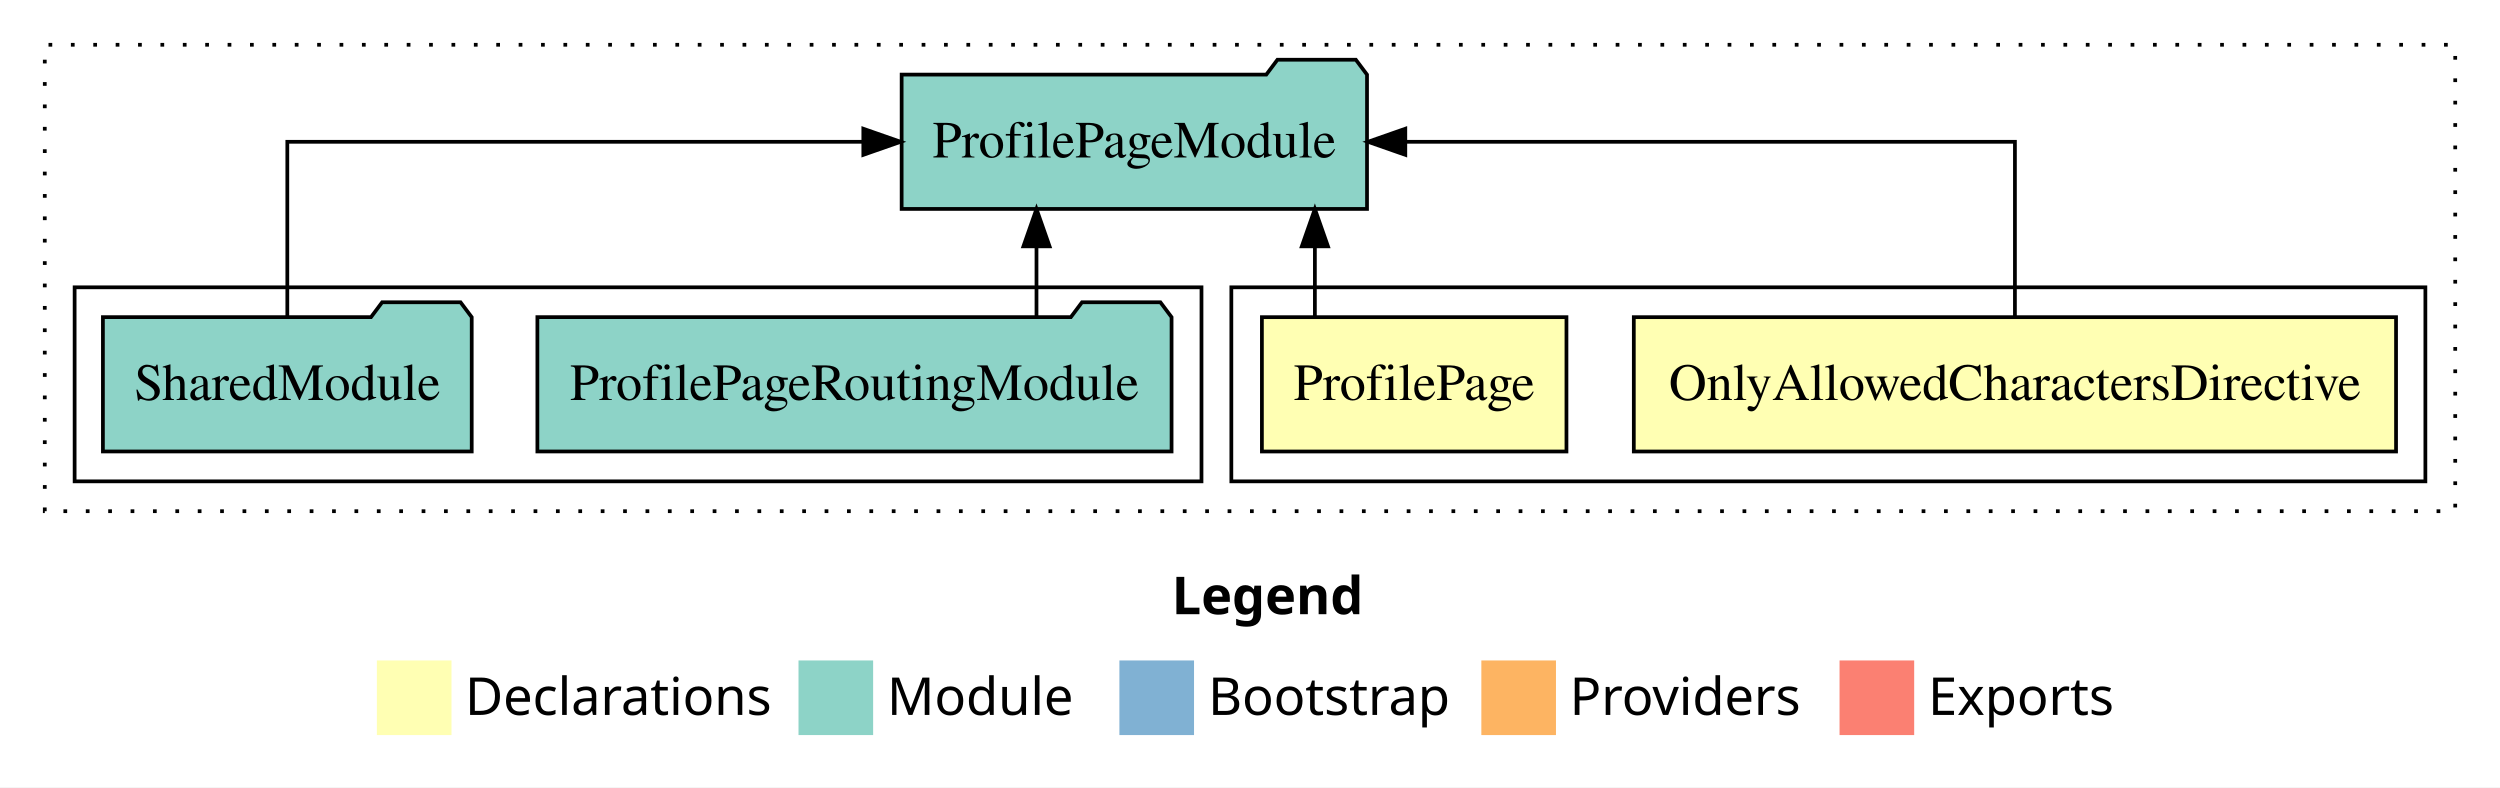
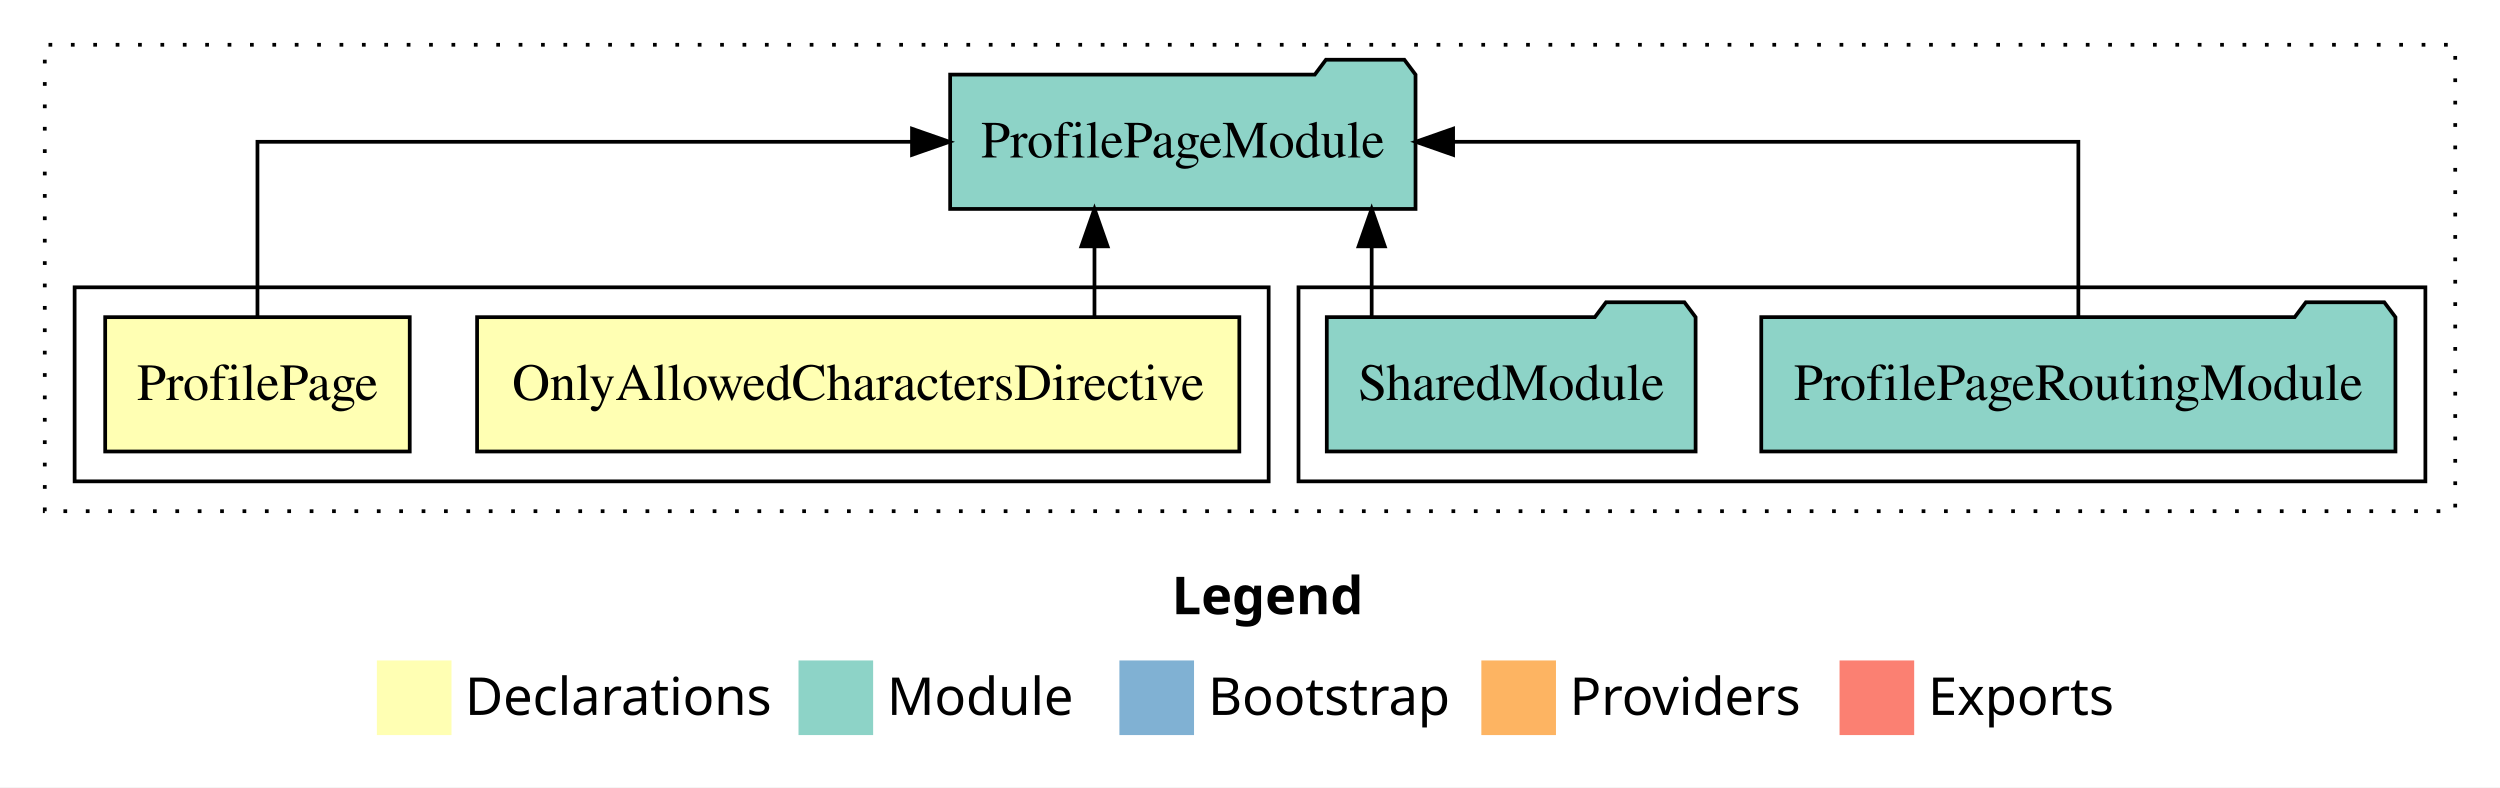
<svg xmlns="http://www.w3.org/2000/svg" width="670pt" height="211pt" viewBox="0.00 0.00 670.00 211.00">
  <g id="graph0" class="graph" transform="scale(1 1) rotate(0) translate(4 207)">
    <polygon fill="white" stroke="transparent" points="-4,4 -4,-207 666,-207 666,4 -4,4" />
    <text text-anchor="start" x="310.01" y="-42.4" font-family="Times-12" font-weight="bold" font-size="14.00">Legend</text>
    <polygon fill="#ffffb3" stroke="transparent" points="97,-10 97,-30 117,-30 117,-10 97,-10" />
    <text text-anchor="start" x="120.63" y="-15.4" font-family="Times-12" font-size="14.00">  Declarations</text>
    <polygon fill="#8dd3c7" stroke="transparent" points="210,-10 210,-30 230,-30 230,-10 210,-10" />
    <text text-anchor="start" x="233.73" y="-15.4" font-family="Times-12" font-size="14.00">  Module</text>
    <polygon fill="#80b1d3" stroke="transparent" points="296,-10 296,-30 316,-30 316,-10 296,-10" />
    <text text-anchor="start" x="319.78" y="-15.4" font-family="Times-12" font-size="14.00">  Bootstrap</text>
    <polygon fill="#fdb462" stroke="transparent" points="393,-10 393,-30 413,-30 413,-10 393,-10" />
    <text text-anchor="start" x="416.67" y="-15.4" font-family="Times-12" font-size="14.00">  Providers</text>
    <polygon fill="#fb8072" stroke="transparent" points="489,-10 489,-30 509,-30 509,-10 489,-10" />
    <text text-anchor="start" x="512.73" y="-15.4" font-family="Times-12" font-size="14.00">  Exports</text>
    <g id="clust1" class="cluster">
      <polygon fill="none" stroke="black" stroke-dasharray="1,5" points="8,-70 8,-195 654,-195 654,-70 8,-70" />
    </g>
+     <g id="clust5" class="cluster">
+       <polygon fill="none" stroke="black" points="344,-78 344,-130 646,-130 646,-78 344,-78" />
+     </g>
    <g id="clust2" class="cluster">
-       <polygon fill="none" stroke="black" points="326,-78 326,-130 646,-130 646,-78 326,-78" />
-     </g>
-     <g id="clust5" class="cluster">
-       <polygon fill="none" stroke="black" points="16,-78 16,-130 318,-130 318,-78 16,-78" />
+       <polygon fill="none" stroke="black" points="16,-78 16,-130 336,-130 336,-78 16,-78" />
    </g>
    <g id="node1" class="node">
-       <polygon fill="#ffffb3" stroke="black" points="638.14,-122 433.86,-122 433.86,-86 638.14,-86 638.14,-122" />
-       <text text-anchor="middle" x="536" y="-99.8" font-family="Times,serif" font-size="14.00">OnlyAllowedCharactersDirective</text>
+       <polygon fill="#ffffb3" stroke="black" points="328.14,-122 123.86,-122 123.86,-86 328.14,-86 328.14,-122" />
+       <text text-anchor="middle" x="226" y="-99.8" font-family="Times,serif" font-size="14.00">OnlyAllowedCharactersDirective</text>
    </g>
    <g id="node3" class="node">
-       <polygon fill="#8dd3c7" stroke="black" points="362.36,-187 359.36,-191 338.36,-191 335.36,-187 237.64,-187 237.64,-151 362.36,-151 362.36,-187" />
-       <text text-anchor="middle" x="300" y="-164.8" font-family="Times,serif" font-size="14.00">ProfilePageModule</text>
+       <polygon fill="#8dd3c7" stroke="black" points="375.36,-187 372.36,-191 351.36,-191 348.36,-187 250.64,-187 250.64,-151 375.36,-151 375.36,-187" />
+       <text text-anchor="middle" x="313" y="-164.8" font-family="Times,serif" font-size="14.00">ProfilePageModule</text>
    </g>
    <g id="edge1" class="edge">
-       <path fill="none" stroke="black" d="M536,-122.11C536,-141.34 536,-169 536,-169 536,-169 372.62,-169 372.62,-169" />
-       <polygon fill="black" stroke="black" points="372.62,-165.5 362.62,-169 372.62,-172.5 372.62,-165.5" />
+       <path fill="none" stroke="black" d="M289.32,-122.11C289.32,-122.11 289.32,-140.99 289.32,-140.99" />
+       <polygon fill="black" stroke="black" points="285.82,-140.99 289.32,-150.99 292.82,-140.99 285.82,-140.99" />
    </g>
    <g id="node2" class="node">
-       <polygon fill="#ffffb3" stroke="black" points="415.81,-122 334.19,-122 334.19,-86 415.81,-86 415.81,-122" />
-       <text text-anchor="middle" x="375" y="-99.8" font-family="Times,serif" font-size="14.00">ProfilePage</text>
+       <polygon fill="#ffffb3" stroke="black" points="105.81,-122 24.19,-122 24.19,-86 105.81,-86 105.81,-122" />
+       <text text-anchor="middle" x="65" y="-99.8" font-family="Times,serif" font-size="14.00">ProfilePage</text>
    </g>
    <g id="edge2" class="edge">
-       <path fill="none" stroke="black" d="M348.39,-122.11C348.39,-122.11 348.39,-140.99 348.39,-140.99" />
-       <polygon fill="black" stroke="black" points="344.89,-140.99 348.39,-150.99 351.89,-140.99 344.89,-140.99" />
+       <path fill="none" stroke="black" d="M65,-122.11C65,-141.34 65,-169 65,-169 65,-169 240.42,-169 240.42,-169" />
+       <polygon fill="black" stroke="black" points="240.42,-172.5 250.42,-169 240.42,-165.5 240.42,-172.5" />
    </g>
    <g id="node4" class="node">
-       <polygon fill="#8dd3c7" stroke="black" points="309.98,-122 306.98,-126 285.98,-126 282.98,-122 140.02,-122 140.02,-86 309.98,-86 309.98,-122" />
-       <text text-anchor="middle" x="225" y="-99.8" font-family="Times,serif" font-size="14.00">ProfilePageRoutingModule</text>
+       <polygon fill="#8dd3c7" stroke="black" points="637.98,-122 634.98,-126 613.98,-126 610.98,-122 468.02,-122 468.02,-86 637.98,-86 637.98,-122" />
+       <text text-anchor="middle" x="553" y="-99.8" font-family="Times,serif" font-size="14.00">ProfilePageRoutingModule</text>
    </g>
    <g id="edge3" class="edge">
-       <path fill="none" stroke="black" d="M273.78,-122.11C273.78,-122.11 273.78,-140.99 273.78,-140.99" />
-       <polygon fill="black" stroke="black" points="270.28,-140.99 273.78,-150.99 277.28,-140.99 270.28,-140.99" />
+       <path fill="none" stroke="black" d="M553,-122.11C553,-141.34 553,-169 553,-169 553,-169 385.43,-169 385.43,-169" />
+       <polygon fill="black" stroke="black" points="385.43,-165.5 375.43,-169 385.43,-172.5 385.43,-165.5" />
    </g>
    <g id="node5" class="node">
-       <polygon fill="#8dd3c7" stroke="black" points="122.42,-122 119.42,-126 98.42,-126 95.42,-122 23.58,-122 23.58,-86 122.42,-86 122.42,-122" />
-       <text text-anchor="middle" x="73" y="-99.8" font-family="Times,serif" font-size="14.00">SharedModule</text>
+       <polygon fill="#8dd3c7" stroke="black" points="450.42,-122 447.42,-126 426.42,-126 423.42,-122 351.58,-122 351.58,-86 450.42,-86 450.42,-122" />
+       <text text-anchor="middle" x="401" y="-99.8" font-family="Times,serif" font-size="14.00">SharedModule</text>
    </g>
    <g id="edge4" class="edge">
-       <path fill="none" stroke="black" d="M73,-122.11C73,-141.34 73,-169 73,-169 73,-169 227.37,-169 227.37,-169" />
-       <polygon fill="black" stroke="black" points="227.37,-172.5 237.37,-169 227.37,-165.5 227.37,-172.5" />
+       <path fill="none" stroke="black" d="M363.61,-122.11C363.61,-122.11 363.61,-140.99 363.61,-140.99" />
+       <polygon fill="black" stroke="black" points="360.11,-140.99 363.61,-150.99 367.11,-140.99 360.11,-140.99" />
    </g>
  </g>
</svg>
